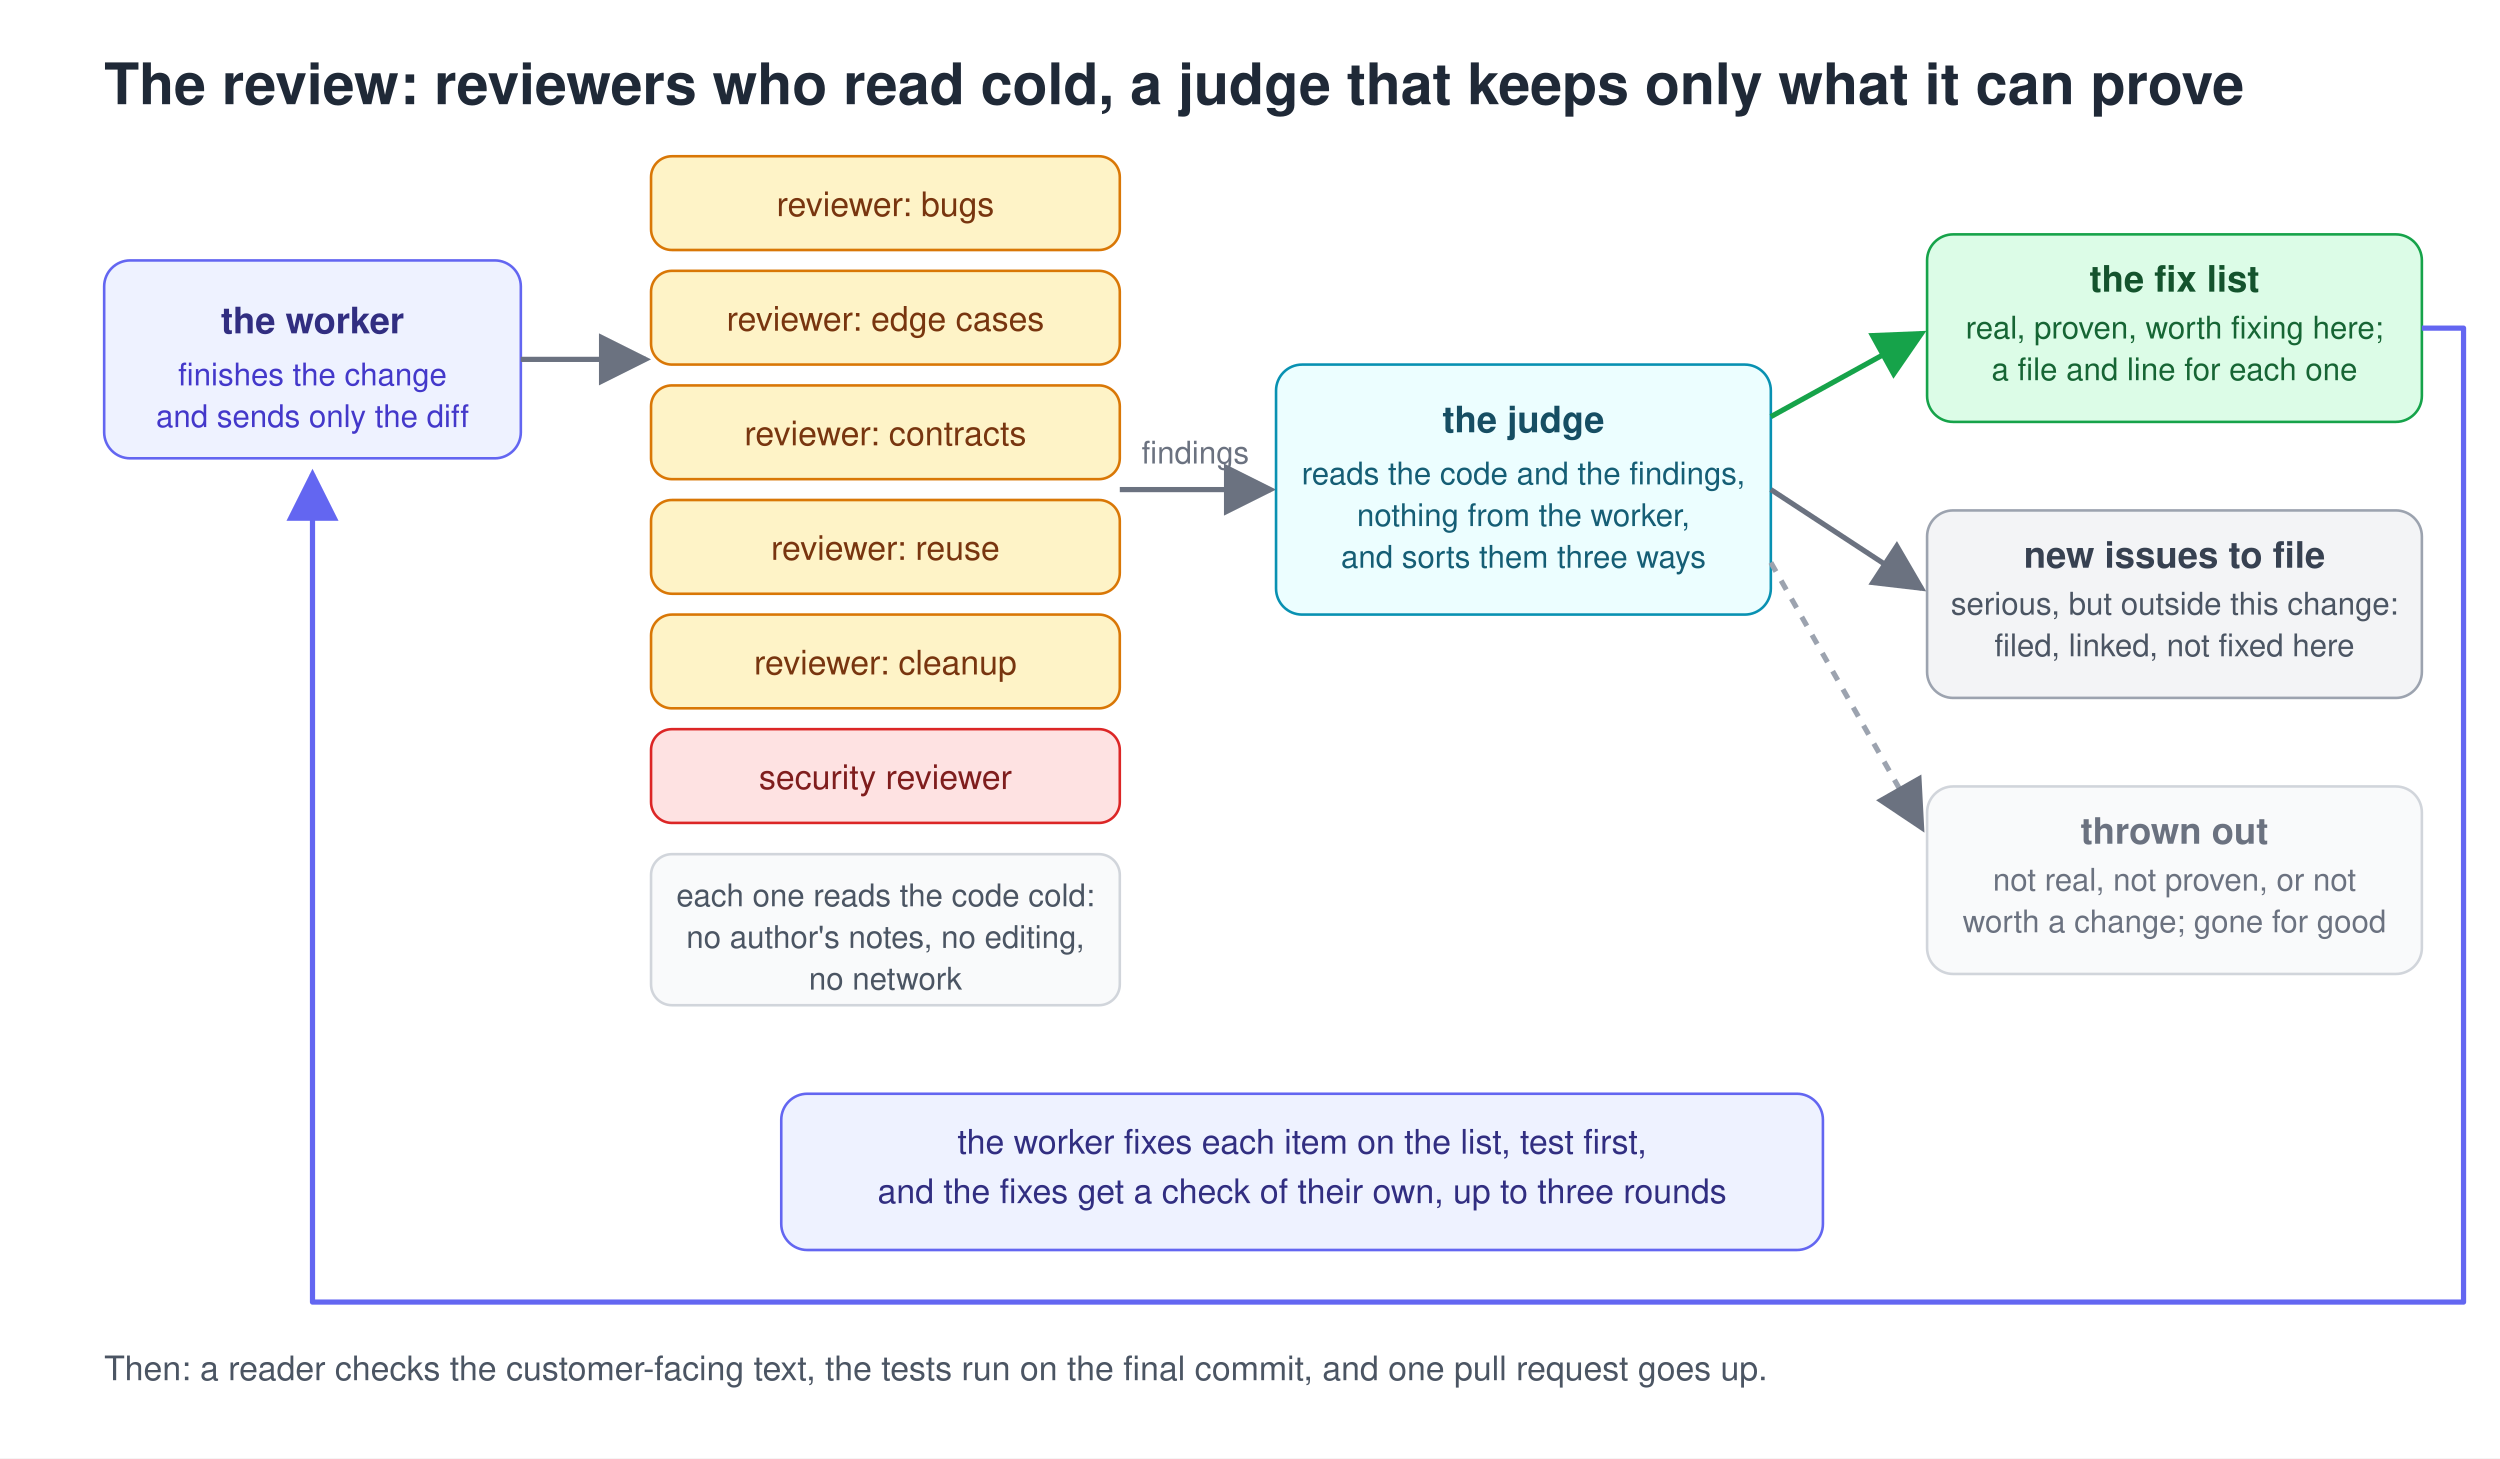
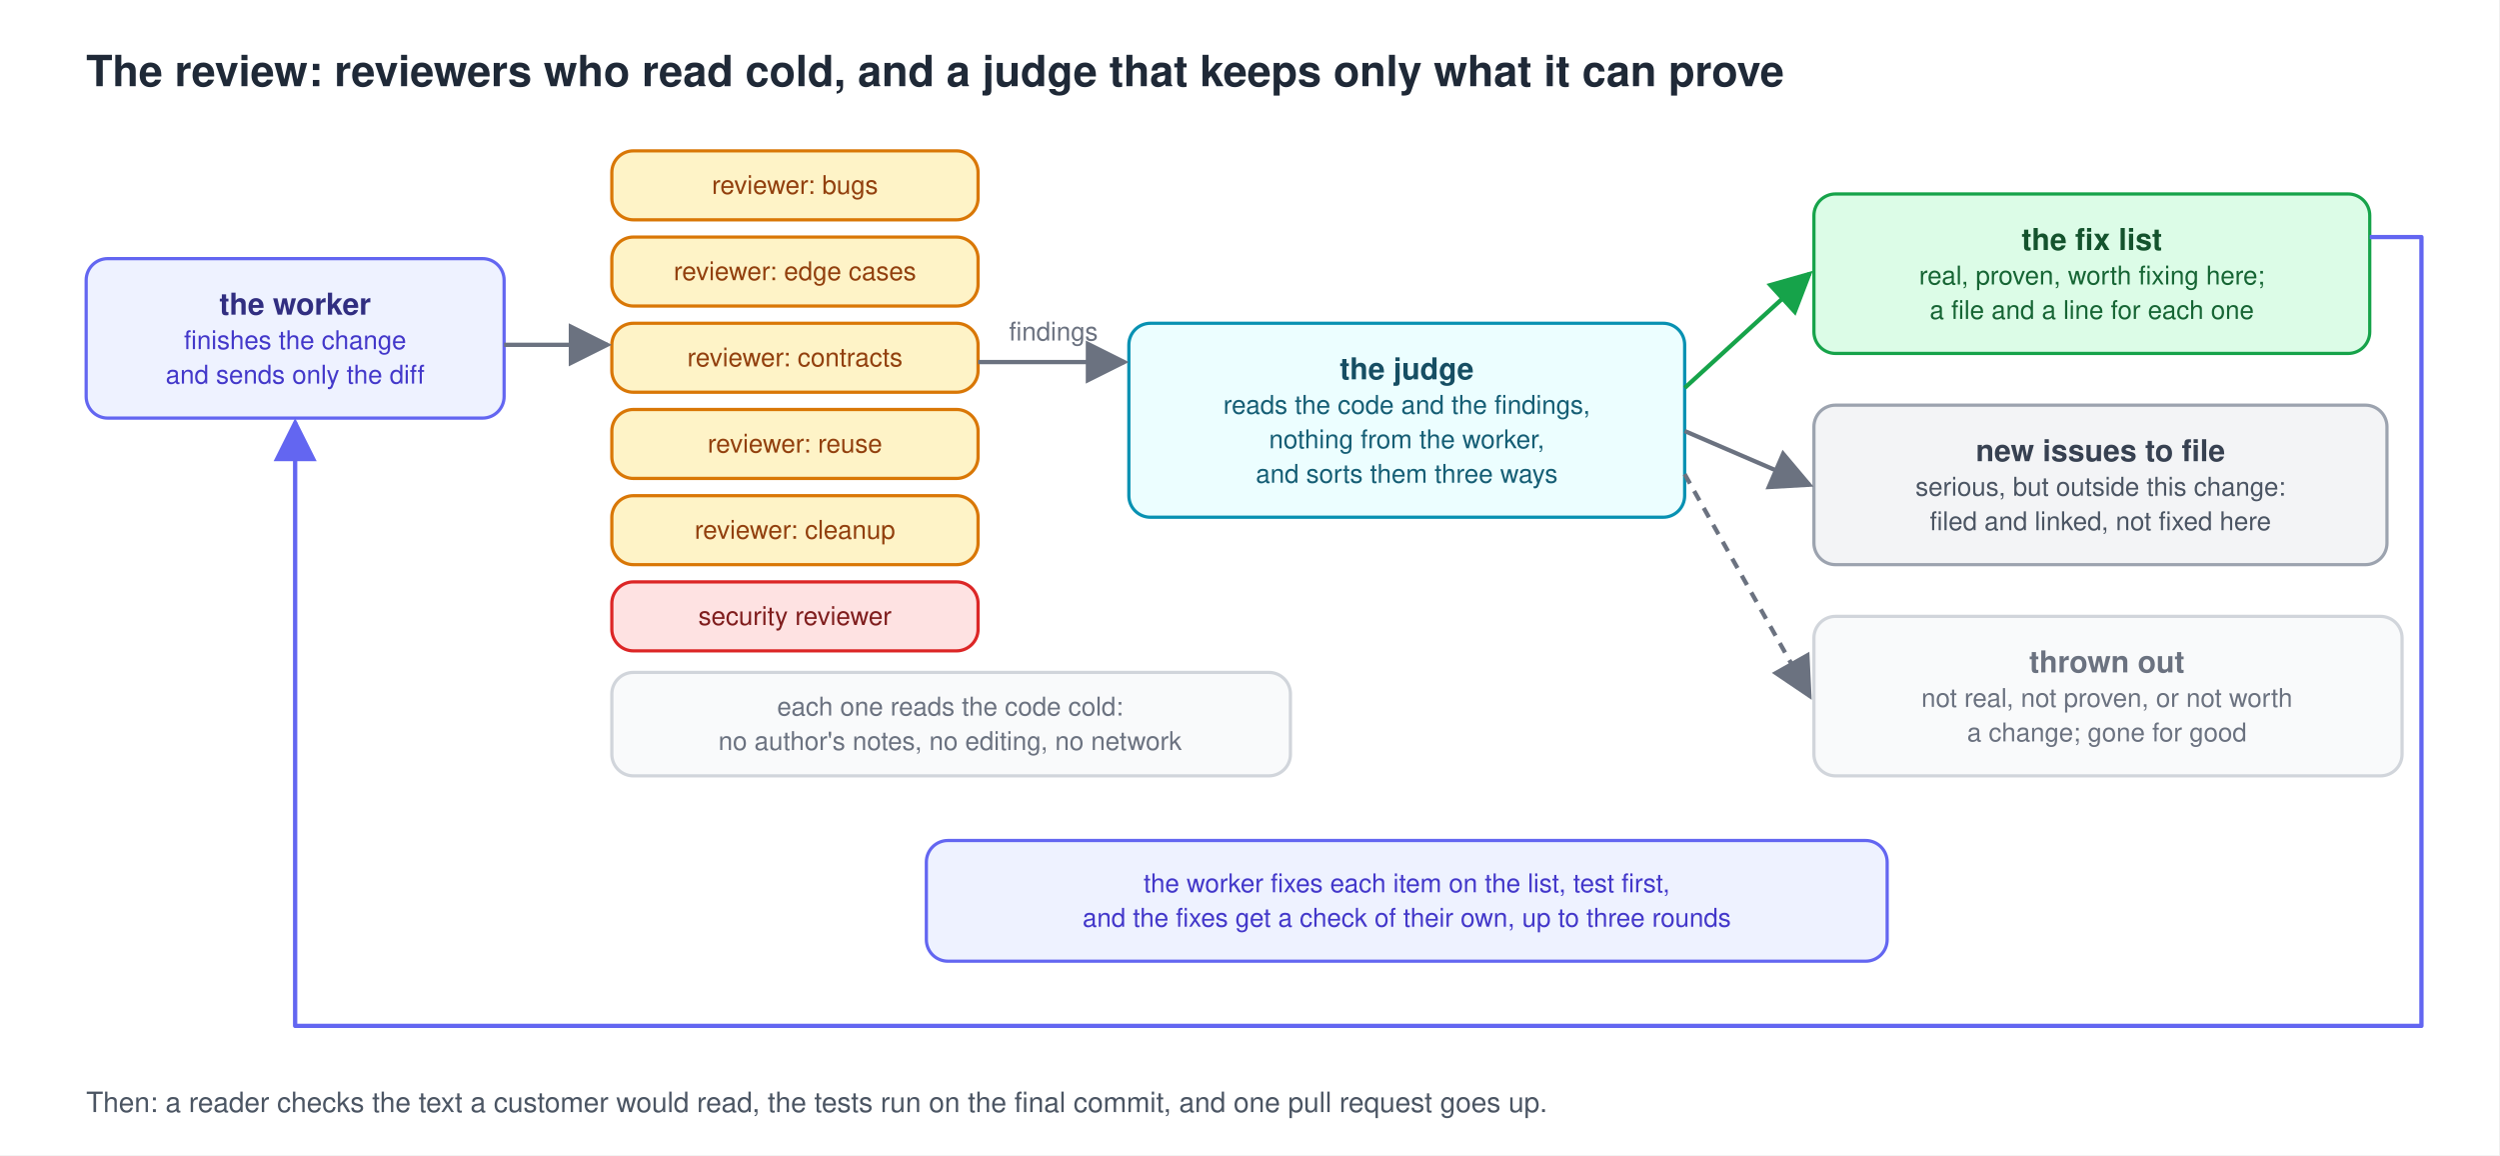
- <svg xmlns="http://www.w3.org/2000/svg" width="960" height="560" viewBox="0 0 960 560" font-family="-apple-system, Segoe UI, Helvetica, Arial, sans-serif" font-size="14">
-   <rect width="960" height="560" fill="#ffffff" />
-   <text x="40" y="40" font-size="22" font-weight="600" fill="#1f2937">The review: reviewers who read cold, a judge that keeps only what it can prove</text>
-   <rect x="40" y="100" width="160" height="76" rx="10" fill="#eef2ff" stroke="#6366f1" />
-   <text x="120" y="128" text-anchor="middle" font-weight="600" fill="#312e81">the worker</text>
-   <text x="120" y="148" text-anchor="middle" font-size="12" fill="#4338ca">finishes the change</text>
-   <text x="120" y="164" text-anchor="middle" font-size="12" fill="#4338ca">and sends only the diff</text>
-   <line x1="200" y1="138" x2="248" y2="138" stroke="#6b7280" stroke-width="2" marker-end="url(#a)" />
-   <g font-size="13">
-     <rect x="250" y="60" width="180" height="36" rx="8" fill="#fef3c7" stroke="#d97706" />
-     <text x="340" y="83" text-anchor="middle" fill="#78350f">reviewer: bugs</text>
-     <rect x="250" y="104" width="180" height="36" rx="8" fill="#fef3c7" stroke="#d97706" />
-     <text x="340" y="127" text-anchor="middle" fill="#78350f">reviewer: edge cases</text>
-     <rect x="250" y="148" width="180" height="36" rx="8" fill="#fef3c7" stroke="#d97706" />
-     <text x="340" y="171" text-anchor="middle" fill="#78350f">reviewer: contracts</text>
-     <rect x="250" y="192" width="180" height="36" rx="8" fill="#fef3c7" stroke="#d97706" />
-     <text x="340" y="215" text-anchor="middle" fill="#78350f">reviewer: reuse</text>
-     <rect x="250" y="236" width="180" height="36" rx="8" fill="#fef3c7" stroke="#d97706" />
-     <text x="340" y="259" text-anchor="middle" fill="#78350f">reviewer: cleanup</text>
-     <rect x="250" y="280" width="180" height="36" rx="8" fill="#fee2e2" stroke="#dc2626" />
-     <text x="340" y="303" text-anchor="middle" fill="#7f1d1d">security reviewer</text>
-   </g>
-   <rect x="250" y="328" width="180" height="58" rx="8" fill="#f9fafb" stroke="#d1d5db" />
-   <text x="340" y="348" text-anchor="middle" font-size="12" fill="#4b5563">each one reads the code cold:</text>
-   <text x="340" y="364" text-anchor="middle" font-size="12" fill="#4b5563">no author's notes, no editing,</text>
-   <text x="340" y="380" text-anchor="middle" font-size="12" fill="#4b5563">no network</text>
-   <line x1="430" y1="188" x2="488" y2="188" stroke="#6b7280" stroke-width="2" marker-end="url(#a)" />
-   <text x="459" y="178" text-anchor="middle" font-size="12" fill="#6b7280">findings</text>
-   <rect x="490" y="140" width="190" height="96" rx="10" fill="#ecfeff" stroke="#0891b2" />
-   <text x="585" y="166" text-anchor="middle" font-weight="600" fill="#164e63">the judge</text>
-   <text x="585" y="186" text-anchor="middle" font-size="12" fill="#155e75">reads the code and the findings,</text>
-   <text x="585" y="202" text-anchor="middle" font-size="12" fill="#155e75">nothing from the worker,</text>
-   <text x="585" y="218" text-anchor="middle" font-size="12" fill="#155e75">and sorts them three ways</text>
-   <line x1="680" y1="160" x2="738" y2="128" stroke="#16a34a" stroke-width="2" marker-end="url(#g)" />
-   <rect x="740" y="90" width="190" height="72" rx="10" fill="#dcfce7" stroke="#16a34a" />
-   <text x="835" y="112" text-anchor="middle" font-weight="600" fill="#14532d">the fix list</text>
-   <text x="835" y="130" text-anchor="middle" font-size="12" fill="#166534">real, proven, worth fixing here;</text>
-   <text x="835" y="146" text-anchor="middle" font-size="12" fill="#166534">a file and line for each one</text>
-   <line x1="680" y1="188" x2="738" y2="226" stroke="#6b7280" stroke-width="2" marker-end="url(#a)" />
-   <rect x="740" y="196" width="190" height="72" rx="10" fill="#f3f4f6" stroke="#9ca3af" />
-   <text x="835" y="218" text-anchor="middle" font-weight="600" fill="#374151">new issues to file</text>
-   <text x="835" y="236" text-anchor="middle" font-size="12" fill="#4b5563">serious, but outside this change:</text>
-   <text x="835" y="252" text-anchor="middle" font-size="12" fill="#4b5563">filed, linked, not fixed here</text>
-   <line x1="680" y1="216" x2="738" y2="318" stroke="#9ca3af" stroke-width="2" stroke-dasharray="4 4" marker-end="url(#a)" />
-   <rect x="740" y="302" width="190" height="72" rx="10" fill="#f9fafb" stroke="#d1d5db" />
-   <text x="835" y="324" text-anchor="middle" font-weight="600" fill="#6b7280">thrown out</text>
-   <text x="835" y="342" text-anchor="middle" font-size="12" fill="#6b7280">not real, not proven, or not</text>
-   <text x="835" y="358" text-anchor="middle" font-size="12" fill="#6b7280">worth a change; gone for good</text>
-   <path d="M 930 126 L 946 126 L 946 500 L 120 500 L 120 182" fill="none" stroke="#6366f1" stroke-width="2" stroke-linejoin="round" marker-end="url(#p)" />
-   <rect x="300" y="420" width="400" height="60" rx="10" fill="#eef2ff" stroke="#6366f1" />
-   <text x="500" y="443" text-anchor="middle" font-size="13" fill="#312e81">the worker fixes each item on the list, test first,</text>
-   <text x="500" y="462" text-anchor="middle" font-size="13" fill="#312e81">and the fixes get a check of their own, up to three rounds</text>
-   <text x="40" y="530" font-size="13" fill="#4b5563">Then: a reader checks the customer-facing text, the tests run on the final commit, and one pull request goes up.</text>
+ <svg xmlns="http://www.w3.org/2000/svg" width="1160" height="536" viewBox="0 0 1160 536" font-family="-apple-system, Segoe UI, Helvetica, Arial, sans-serif" font-size="14">
+   <rect width="1160" height="536" fill="#ffffff" />
  <defs>
-     <marker id="a" markerWidth="10" markerHeight="10" refX="9" refY="5" orient="auto">
+     <marker id="m16a34a" markerWidth="10" markerHeight="10" refX="9" refY="5" orient="auto">
+       <path d="M0,0 L10,5 L0,10 z" fill="#16a34a" />
+     </marker>
+     <marker id="m6366f1" markerWidth="10" markerHeight="10" refX="9" refY="5" orient="auto">
+       <path d="M0,0 L10,5 L0,10 z" fill="#6366f1" />
+     </marker>
+     <marker id="m6b7280" markerWidth="10" markerHeight="10" refX="9" refY="5" orient="auto">
      <path d="M0,0 L10,5 L0,10 z" fill="#6b7280" />
    </marker>
-     <marker id="g" markerWidth="10" markerHeight="10" refX="9" refY="5" orient="auto">
-       <path d="M0,0 L10,5 L0,10 z" fill="#16a34a" />
+     <marker id="md97706" markerWidth="10" markerHeight="10" refX="9" refY="5" orient="auto">
+       <path d="M0,0 L10,5 L0,10 z" fill="#d97706" />
    </marker>
-     <marker id="p" markerWidth="10" markerHeight="10" refX="9" refY="5" orient="auto">
-       <path d="M0,0 L10,5 L0,10 z" fill="#6366f1" />
+     <marker id="mdb2777" markerWidth="10" markerHeight="10" refX="9" refY="5" orient="auto">
+       <path d="M0,0 L10,5 L0,10 z" fill="#db2777" />
+     </marker>
+     <marker id="mdc2626" markerWidth="10" markerHeight="10" refX="9" refY="5" orient="auto">
+       <path d="M0,0 L10,5 L0,10 z" fill="#dc2626" />
    </marker>
  </defs>
+   <text x="40" y="40" text-anchor="start" font-size="20" font-weight="600" fill="#1f2937">The review: reviewers who read cold, and a judge that keeps only what it can prove</text>
+   <rect x="40" y="120" width="194" height="74" rx="10" fill="#eef2ff" stroke="#6366f1" stroke-width="1.5" />
+   <text x="137" y="146" text-anchor="middle" font-size="14" font-weight="600" fill="#312e81">the worker</text>
+   <text x="137" y="162" text-anchor="middle" font-size="12" fill="#4338ca">finishes the change</text>
+   <text x="137" y="178" text-anchor="middle" font-size="12" fill="#4338ca">and sends only the diff</text>
+   <rect x="284" y="70" width="170" height="32" rx="10" fill="#fef3c7" stroke="#d97706" stroke-width="1.5" />
+   <text x="369" y="90" text-anchor="middle" font-size="12" fill="#92400e">reviewer: bugs</text>
+   <rect x="284" y="110" width="170" height="32" rx="10" fill="#fef3c7" stroke="#d97706" stroke-width="1.5" />
+   <text x="369" y="130" text-anchor="middle" font-size="12" fill="#92400e">reviewer: edge cases</text>
+   <rect x="284" y="150" width="170" height="32" rx="10" fill="#fef3c7" stroke="#d97706" stroke-width="1.5" />
+   <text x="369" y="170" text-anchor="middle" font-size="12" fill="#92400e">reviewer: contracts</text>
+   <rect x="284" y="190" width="170" height="32" rx="10" fill="#fef3c7" stroke="#d97706" stroke-width="1.5" />
+   <text x="369" y="210" text-anchor="middle" font-size="12" fill="#92400e">reviewer: reuse</text>
+   <rect x="284" y="230" width="170" height="32" rx="10" fill="#fef3c7" stroke="#d97706" stroke-width="1.5" />
+   <text x="369" y="250" text-anchor="middle" font-size="12" fill="#92400e">reviewer: cleanup</text>
+   <rect x="284" y="270" width="170" height="32" rx="10" fill="#fee2e2" stroke="#dc2626" stroke-width="1.5" />
+   <text x="369" y="290" text-anchor="middle" font-size="12" fill="#7f1d1d">security reviewer</text>
+   <rect x="284" y="312" width="315" height="48" rx="10" fill="#f9fafb" stroke="#d1d5db" stroke-width="1.5" />
+   <text x="441" y="332" text-anchor="middle" font-size="12" fill="#6b7280">each one reads the code cold:</text>
+   <text x="441" y="348" text-anchor="middle" font-size="12" fill="#6b7280">no author's notes, no editing, no network</text>
+   <line x1="234" y1="160" x2="282" y2="160" stroke="#6b7280" stroke-width="2" marker-end="url(#m6b7280)" />
+   <rect x="524" y="150" width="258" height="90" rx="10" fill="#ecfeff" stroke="#0891b2" stroke-width="1.5" />
+   <text x="653" y="176" text-anchor="middle" font-size="14" font-weight="600" fill="#164e63">the judge</text>
+   <text x="653" y="192" text-anchor="middle" font-size="12" fill="#155e75">reads the code and the findings,</text>
+   <text x="653" y="208" text-anchor="middle" font-size="12" fill="#155e75">nothing from the worker,</text>
+   <text x="653" y="224" text-anchor="middle" font-size="12" fill="#155e75">and sorts them three ways</text>
+   <line x1="454" y1="168" x2="522" y2="168" stroke="#6b7280" stroke-width="2" marker-end="url(#m6b7280)" />
+   <text x="489" y="158" text-anchor="middle" font-size="12" fill="#6b7280">findings</text>
+   <rect x="842" y="90" width="258" height="74" rx="10" fill="#dcfce7" stroke="#16a34a" stroke-width="1.5" />
+   <text x="971" y="116" text-anchor="middle" font-size="14" font-weight="600" fill="#14532d">the fix list</text>
+   <text x="971" y="132" text-anchor="middle" font-size="12" fill="#166534">real, proven, worth fixing here;</text>
+   <text x="971" y="148" text-anchor="middle" font-size="12" fill="#166534">a file and a line for each one</text>
+   <rect x="842" y="188" width="266" height="74" rx="10" fill="#f3f4f6" stroke="#9ca3af" stroke-width="1.5" />
+   <text x="975" y="214" text-anchor="middle" font-size="14" font-weight="600" fill="#374151">new issues to file</text>
+   <text x="975" y="230" text-anchor="middle" font-size="12" fill="#4b5563">serious, but outside this change:</text>
+   <text x="975" y="246" text-anchor="middle" font-size="12" fill="#4b5563">filed and linked, not fixed here</text>
+   <rect x="842" y="286" width="273" height="74" rx="10" fill="#f9fafb" stroke="#d1d5db" stroke-width="1.5" />
+   <text x="978" y="312" text-anchor="middle" font-size="14" font-weight="600" fill="#6b7280">thrown out</text>
+   <text x="978" y="328" text-anchor="middle" font-size="12" fill="#6b7280">not real, not proven, or not worth</text>
+   <text x="978" y="344" text-anchor="middle" font-size="12" fill="#6b7280">a change; gone for good</text>
+   <line x1="782" y1="180" x2="840" y2="127" stroke="#16a34a" stroke-width="2" marker-end="url(#m16a34a)" />
+   <line x1="782" y1="200" x2="840" y2="225" stroke="#6b7280" stroke-width="2" marker-end="url(#m6b7280)" />
+   <line x1="782" y1="220" x2="840" y2="323" stroke="#6b7280" stroke-width="2" stroke-dasharray="5 4" marker-end="url(#m6b7280)" />
+   <rect x="430" y="390" width="446" height="56" rx="10" fill="#eef2ff" stroke="#6366f1" stroke-width="1.5" />
+   <text x="653" y="414" text-anchor="middle" font-size="12" fill="#4338ca">the worker fixes each item on the list, test first,</text>
+   <text x="653" y="430" text-anchor="middle" font-size="12" fill="#4338ca">and the fixes get a check of their own, up to three rounds</text>
+   <path d="M 1100 110 L 1124 110 L 1124 476 L 137 476 L 137 196" fill="none" stroke="#6366f1" stroke-width="2" stroke-linejoin="round" marker-end="url(#m6366f1)" />
+   <text x="40" y="516" text-anchor="start" font-size="13" fill="#4b5563">Then: a reader checks the text a customer would read, the tests run on the final commit, and one pull request goes up.</text>
</svg>
